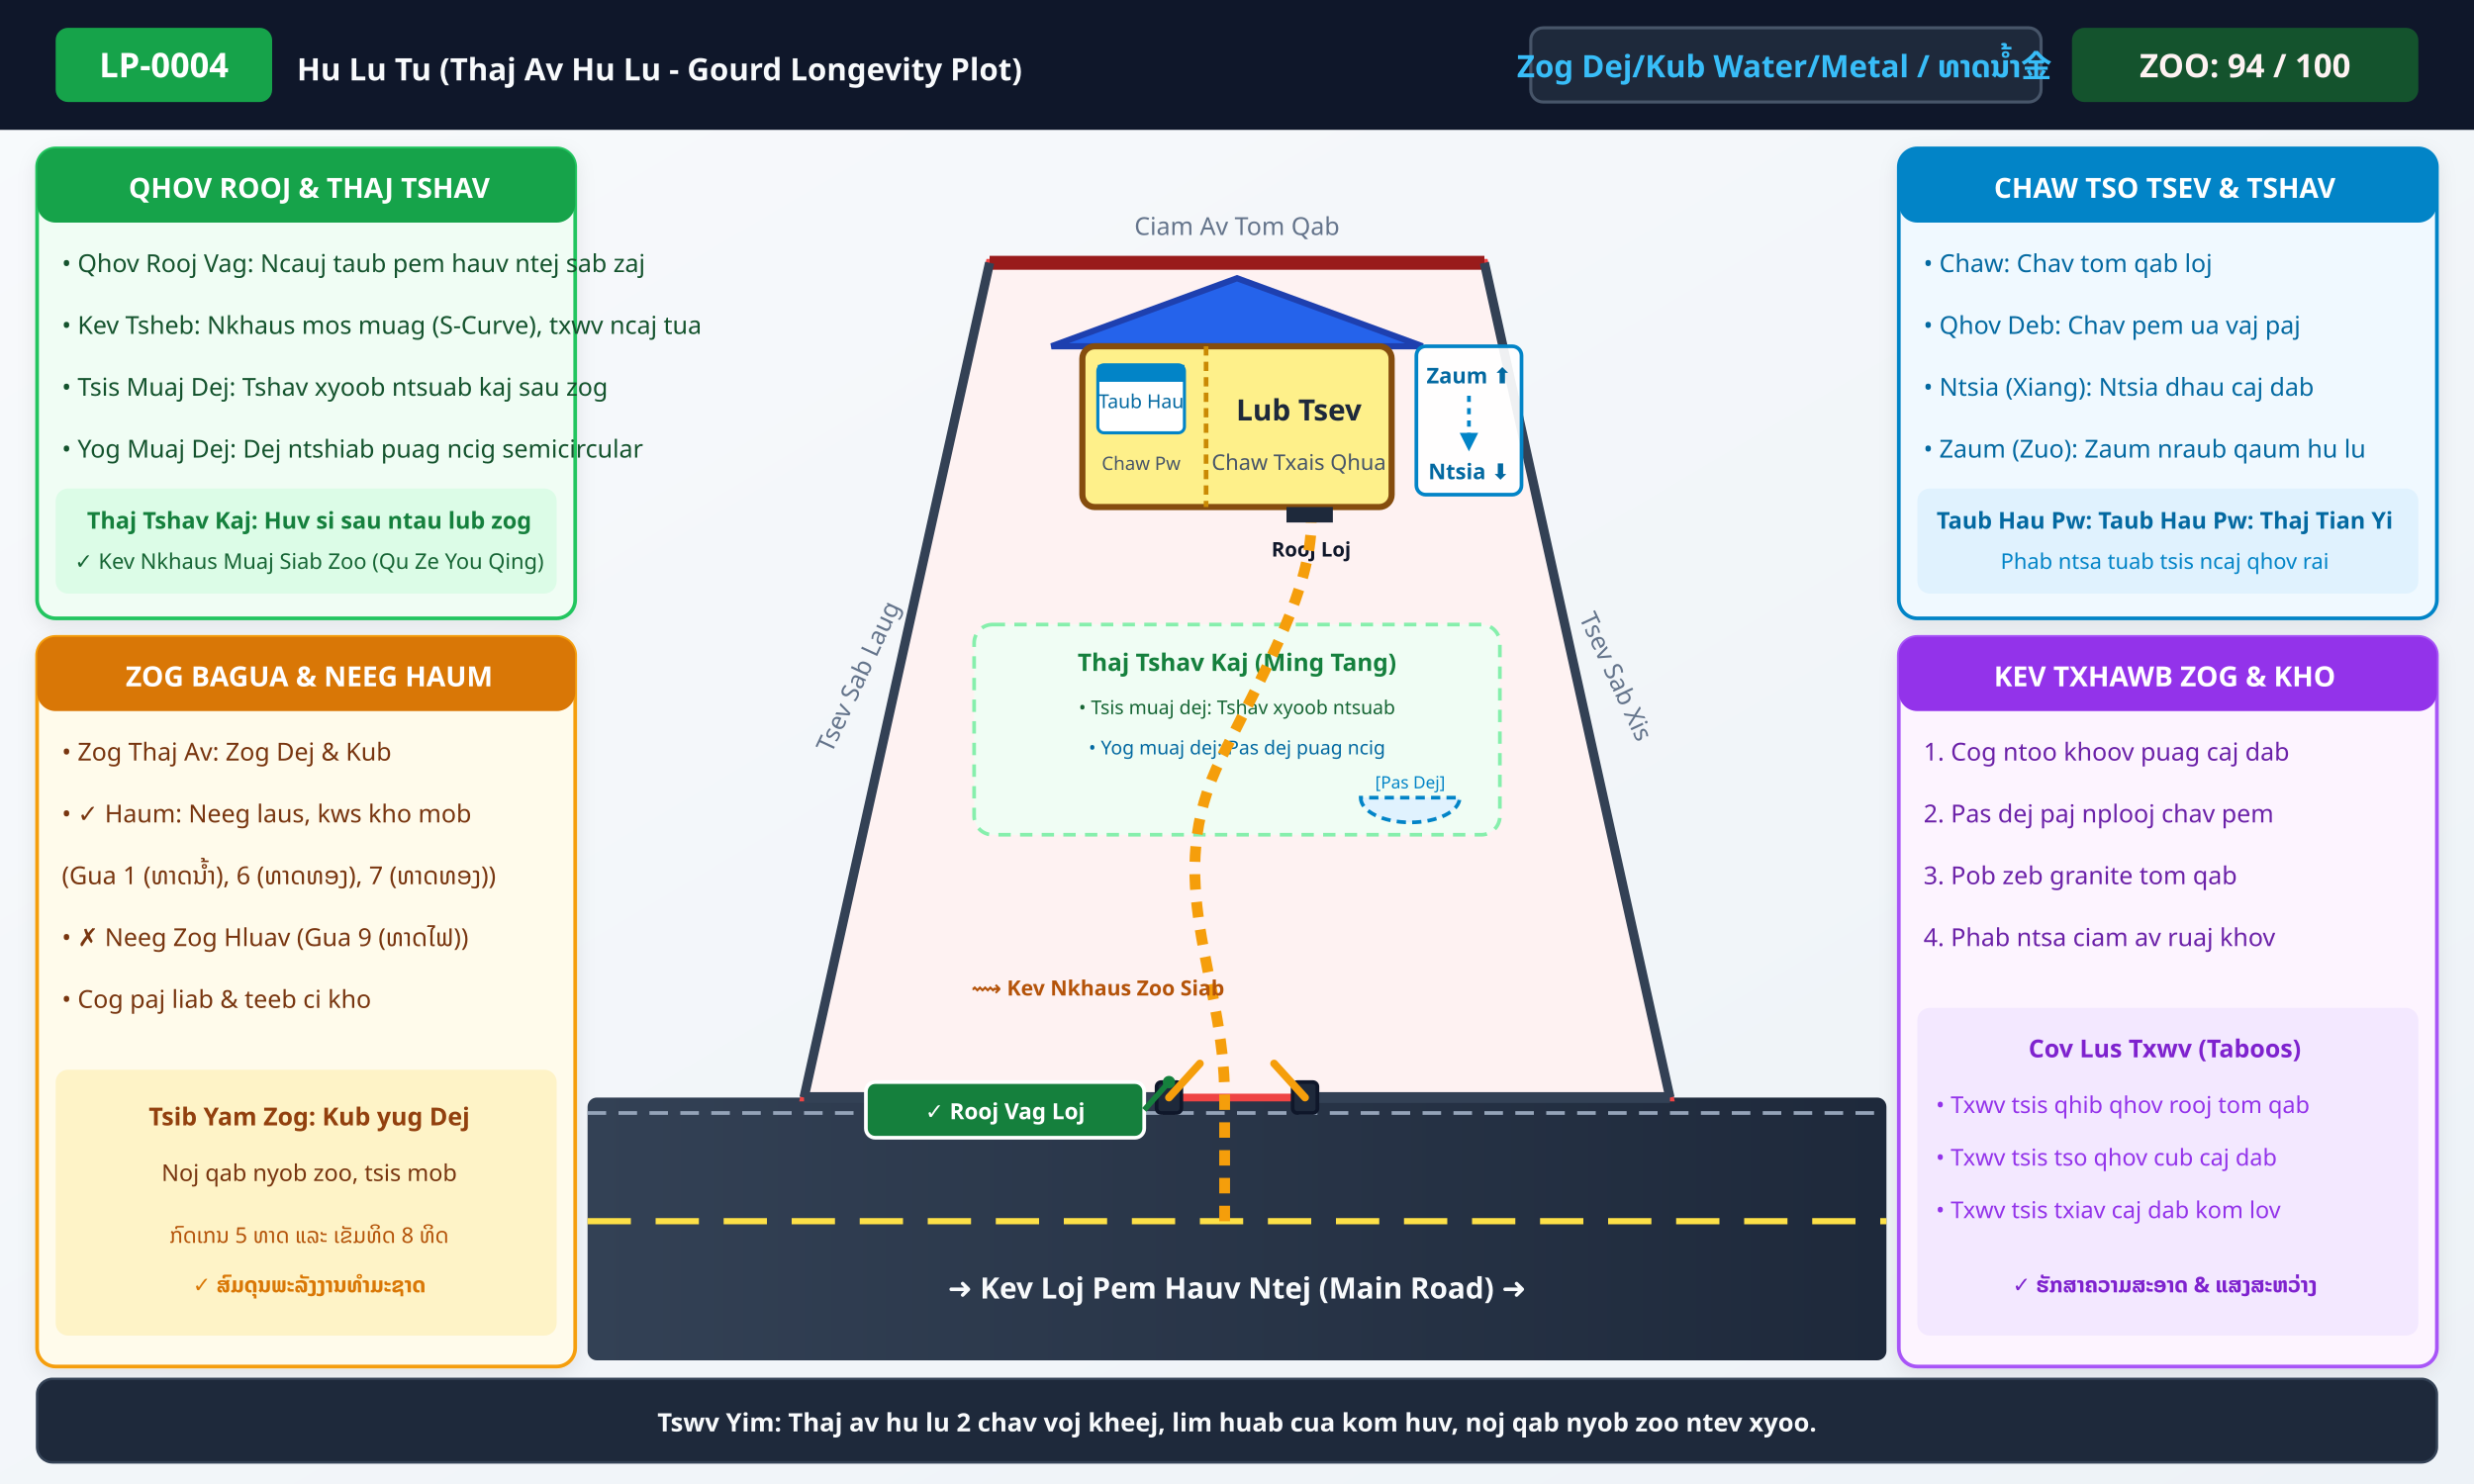
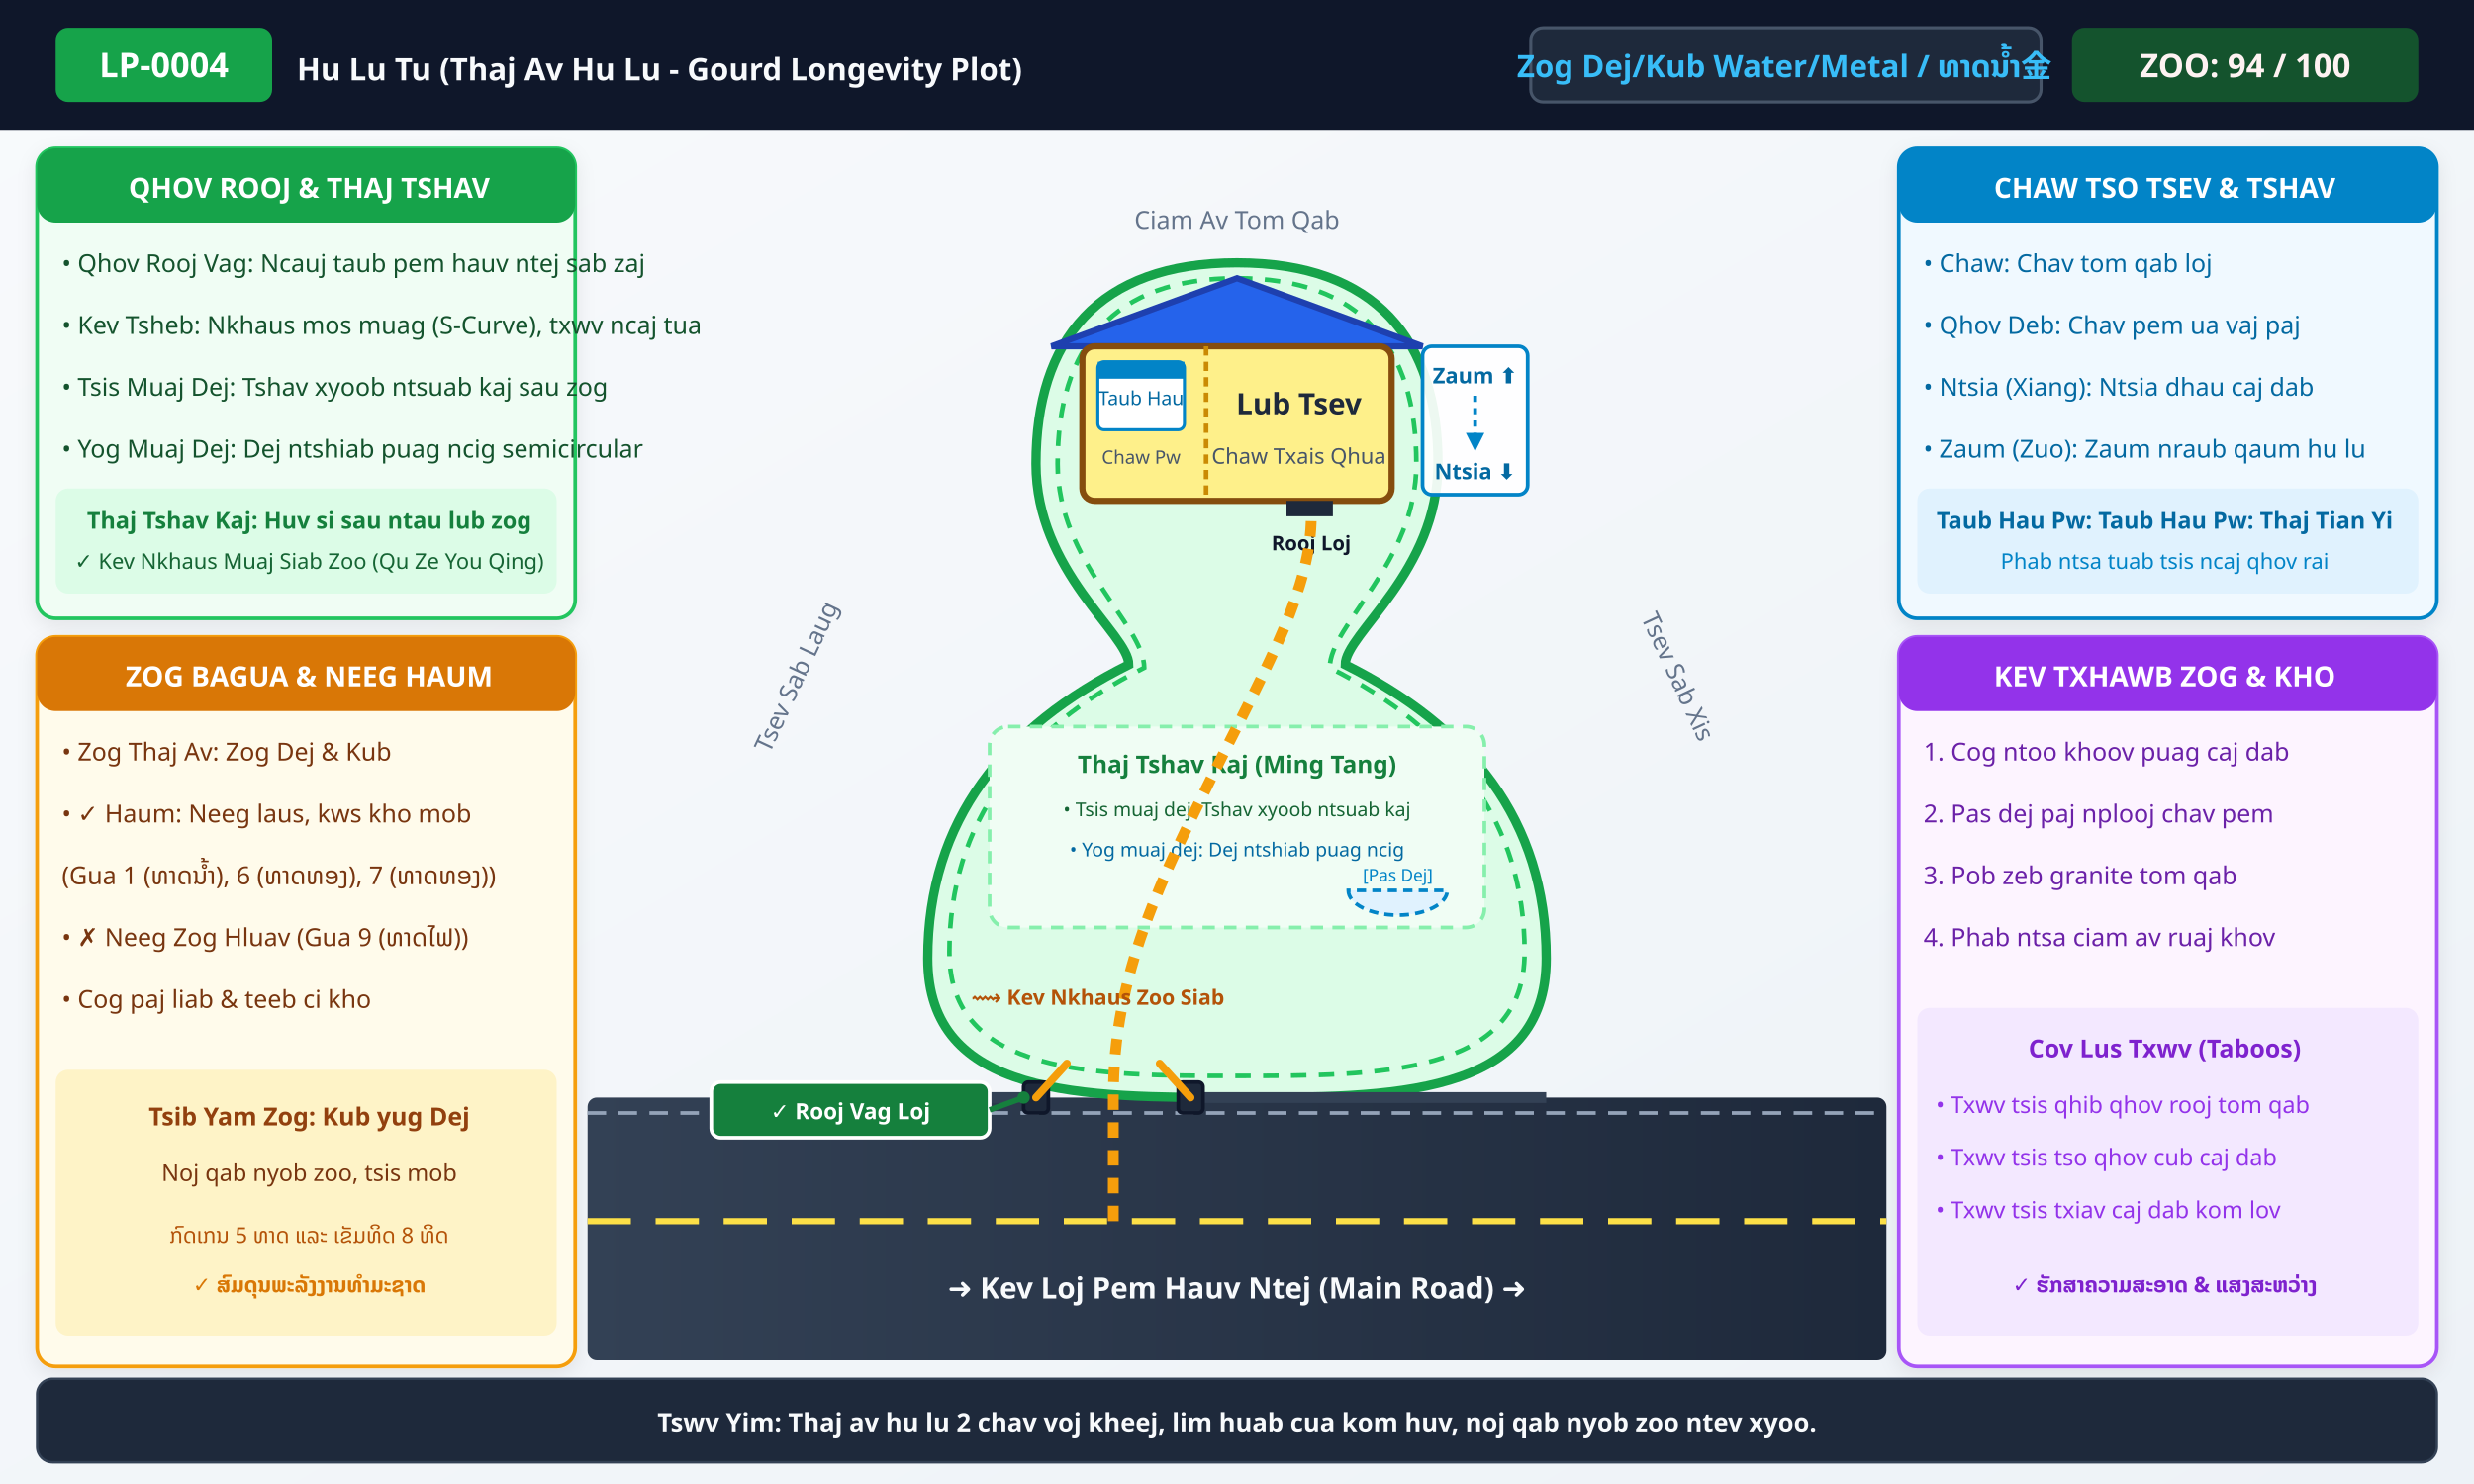
<svg xmlns="http://www.w3.org/2000/svg" viewBox="0 0 800 480" width="800" height="480">
  <defs>
    <linearGradient id="bgGrad" x1="0%" y1="0%" x2="100%" y2="100%">
      <stop offset="0%" stop-color="#F8FAFC" />
      <stop offset="100%" stop-color="#EDF2F7" />
    </linearGradient>
    <linearGradient id="roadGrad" x1="0%" y1="0%" x2="100%" y2="0%">
      <stop offset="0%" stop-color="#334155" />
      <stop offset="100%" stop-color="#1E293B" />
    </linearGradient>
    <filter id="shadow" x="-5%" y="-5%" width="110%" height="110%">
      <feDropShadow dx="0" dy="2" stdDeviation="3" flood-opacity="0.08" />
    </filter>
  </defs>
  <rect width="800" height="480" fill="url(#bgGrad)" />
  <rect x="0" y="0" width="800" height="42" fill="#0F172A" />
  <rect x="18" y="9" width="70" height="24" rx="4" fill="#16A34A" />
  <text x="53" y="25" font-family="'Segoe UI', sans-serif" font-weight="bold" font-size="11" fill="#FFFFFF" text-anchor="middle">LP-0004</text>
  <text x="96" y="26" font-family="'Noto Sans Lao', 'Segoe UI', sans-serif" font-weight="bold" font-size="10" fill="#F8FAFC">Hu Lu Tu (Thaj Av Hu Lu - Gourd Longevity Plot)</text>
  <rect x="495" y="9" width="165" height="24" rx="4" fill="#1E293B" stroke="#475569" stroke-width="1" />
  <text x="577" y="25" font-family="'Noto Sans Lao', 'Segoe UI', sans-serif" font-weight="bold" font-size="10" fill="#38BDF8" text-anchor="middle">Zog Dej/Kub Water/Metal / ທາດນ້ຳ金</text>
  <rect x="670" y="9" width="112" height="24" rx="4" fill="#14532D" />
  <text x="726" y="25" font-family="'Noto Sans Lao', 'Segoe UI', sans-serif" font-weight="bold" font-size="10.5" fill="#FEF2F2" text-anchor="middle">ZOO: 94 / 100</text>
  <rect x="12" y="48" width="174" height="152" rx="6" fill="#F0FDF4" stroke="#22C55E" stroke-width="1.2" filter="url(#shadow)" />
  <rect x="12" y="48" width="174" height="24" rx="6" fill="#16A34A" />
  <text x="100" y="64" font-family="'Noto Sans Lao', 'Segoe UI', sans-serif" font-weight="bold" font-size="9" fill="#FFFFFF" text-anchor="middle">QHOV ROOJ &amp; THAJ TSHAV</text>
  <text x="20" y="88" font-family="'Noto Sans Lao', 'Segoe UI', sans-serif" font-size="8" fill="#14532D">• Qhov Rooj Vag: Ncauj taub pem hauv ntej sab zaj</text>
  <text x="20" y="108" font-family="'Noto Sans Lao', 'Segoe UI', sans-serif" font-size="8" fill="#14532D">• Kev Tsheb: Nkhaus mos muag (S-Curve), txwv ncaj tua</text>
  <text x="20" y="128" font-family="'Noto Sans Lao', 'Segoe UI', sans-serif" font-size="8" fill="#14532D">• Tsis Muaj Dej: Tshav xyoob ntsuab kaj sau zog</text>
  <text x="20" y="148" font-family="'Noto Sans Lao', 'Segoe UI', sans-serif" font-size="8" fill="#14532D">• Yog Muaj Dej: Dej ntshiab puag ncig semicircular</text>
  <rect x="18" y="158" width="162" height="34" rx="4" fill="#DCFCE7" />
  <text x="100" y="171" font-family="'Noto Sans Lao', 'Segoe UI', sans-serif" font-weight="bold" font-size="7.5" fill="#15803D" text-anchor="middle">Thaj Tshav Kaj: Huv si sau ntau lub zog</text>
  <text x="100" y="184" font-family="'Noto Sans Lao', 'Segoe UI', sans-serif" font-size="7" fill="#166534" text-anchor="middle">✓ Kev Nkhaus Muaj Siab Zoo (Qu Ze You Qing)</text>
  <rect x="12" y="206" width="174" height="236" rx="6" fill="#FFFBEB" stroke="#F59E0B" stroke-width="1.2" filter="url(#shadow)" />
  <rect x="12" y="206" width="174" height="24" rx="6" fill="#D97706" />
  <text x="100" y="222" font-family="'Noto Sans Lao', 'Segoe UI', sans-serif" font-weight="bold" font-size="9" fill="#FFFFFF" text-anchor="middle">ZOG BAGUA &amp; NEEG HAUM</text>
  <text x="20" y="246" font-family="'Noto Sans Lao', 'Segoe UI', sans-serif" font-size="8" fill="#78350F">• Zog Thaj Av: Zog Dej &amp; Kub</text>
  <text x="20" y="266" font-family="'Noto Sans Lao', 'Segoe UI', sans-serif" font-size="8" fill="#78350F">• ✓ Haum: Neeg laus, kws kho mob</text>
  <text x="20" y="286" font-family="'Noto Sans Lao', 'Segoe UI', sans-serif" font-size="8" fill="#78350F">(Gua 1 (ທາດນ້ຳ), 6 (ທາດທອງ), 7 (ທາດທອງ))</text>
  <text x="20" y="306" font-family="'Noto Sans Lao', 'Segoe UI', sans-serif" font-size="8" fill="#78350F">• ✗ Neeg Zog Hluav (Gua 9 (ທາດໄຟ))</text>
  <text x="20" y="326" font-family="'Noto Sans Lao', 'Segoe UI', sans-serif" font-size="8" fill="#78350F">• Cog paj liab &amp; teeb ci kho</text>
  <rect x="18" y="346" width="162" height="86" rx="4" fill="#FEF3C7" />
  <text x="100" y="364" font-family="'Noto Sans Lao', 'Segoe UI', sans-serif" font-weight="bold" font-size="8" fill="#92400E" text-anchor="middle">Tsib Yam Zog: Kub yug Dej</text>
  <text x="100" y="382" font-family="'Noto Sans Lao', 'Segoe UI', sans-serif" font-size="7.5" fill="#78350F" text-anchor="middle">Noj qab nyob zoo, tsis mob</text>
  <text x="100" y="402" font-family="'Noto Sans Lao', 'Segoe UI', sans-serif" font-size="7" fill="#B45309" text-anchor="middle">ກົດເກນ 5 ທາດ ແລະ ເຂັມທິດ 8 ທິດ</text>
  <text x="100" y="418" font-family="'Noto Sans Lao', 'Segoe UI', sans-serif" font-weight="bold" font-size="7" fill="#D97706" text-anchor="middle">✓ ສົມດຸນພະລັງງານທຳມະຊາດ</text>
  <rect x="614" y="48" width="174" height="152" rx="6" fill="#F0F9FF" stroke="#0284C7" stroke-width="1.2" filter="url(#shadow)" />
  <rect x="614" y="48" width="174" height="24" rx="6" fill="#0284C7" />
  <text x="700" y="64" font-family="'Noto Sans Lao', 'Segoe UI', sans-serif" font-weight="bold" font-size="9" fill="#FFFFFF" text-anchor="middle">CHAW TSO TSEV &amp; TSHAV</text>
  <text x="622" y="88" font-family="'Noto Sans Lao', 'Segoe UI', sans-serif" font-size="8" fill="#0369A1">• Chaw: Chav tom qab loj</text>
  <text x="622" y="108" font-family="'Noto Sans Lao', 'Segoe UI', sans-serif" font-size="8" fill="#0369A1">• Qhov Deb: Chav pem ua vaj paj</text>
  <text x="622" y="128" font-family="'Noto Sans Lao', 'Segoe UI', sans-serif" font-size="8" fill="#0369A1">• Ntsia (Xiang): Ntsia dhau caj dab</text>
  <text x="622" y="148" font-family="'Noto Sans Lao', 'Segoe UI', sans-serif" font-size="8" fill="#0369A1">• Zaum (Zuo): Zaum nraub qaum hu lu</text>
  <rect x="620" y="158" width="162" height="34" rx="4" fill="#E0F2FE" />
  <text x="700" y="171" font-family="'Noto Sans Lao', 'Segoe UI', sans-serif" font-weight="bold" font-size="7.5" fill="#0369A1" text-anchor="middle">Taub Hau Pw: Taub Hau Pw: Thaj Tian Yi</text>
  <text x="700" y="184" font-family="'Noto Sans Lao', 'Segoe UI', sans-serif" font-size="7" fill="#0284C7" text-anchor="middle">Phab ntsa tuab tsis ncaj qhov rai</text>
  <rect x="614" y="206" width="174" height="236" rx="6" fill="#FDF4FF" stroke="#A855F7" stroke-width="1.2" filter="url(#shadow)" />
  <rect x="614" y="206" width="174" height="24" rx="6" fill="#9333EA" />
  <text x="700" y="222" font-family="'Noto Sans Lao', 'Segoe UI', sans-serif" font-weight="bold" font-size="9" fill="#FFFFFF" text-anchor="middle">KEV TXHAWB ZOG &amp; KHO</text>
  <text x="622" y="246" font-family="'Noto Sans Lao', 'Segoe UI', sans-serif" font-size="8" fill="#6B21A8">1. Cog ntoo khoov puag caj dab</text>
  <text x="622" y="266" font-family="'Noto Sans Lao', 'Segoe UI', sans-serif" font-size="8" fill="#6B21A8">2. Pas dej paj nplooj chav pem</text>
  <text x="622" y="286" font-family="'Noto Sans Lao', 'Segoe UI', sans-serif" font-size="8" fill="#6B21A8">3. Pob zeb granite tom qab</text>
  <text x="622" y="306" font-family="'Noto Sans Lao', 'Segoe UI', sans-serif" font-size="8" fill="#6B21A8">4. Phab ntsa ciam av ruaj khov</text>
  <rect x="620" y="326" width="162" height="106" rx="4" fill="#F3E8FF" />
  <text x="700" y="342" font-family="'Noto Sans Lao', 'Segoe UI', sans-serif" font-weight="bold" font-size="8" fill="#7E22CE" text-anchor="middle">Cov Lus Txwv (Taboos)</text>
  <text x="626" y="360" font-family="'Noto Sans Lao', 'Segoe UI', sans-serif" font-size="7.5" fill="#9333EA">• Txwv tsis qhib qhov rooj tom qab</text>
  <text x="626" y="377" font-family="'Noto Sans Lao', 'Segoe UI', sans-serif" font-size="7.5" fill="#9333EA">• Txwv tsis tso qhov cub caj dab</text>
  <text x="626" y="394" font-family="'Noto Sans Lao', 'Segoe UI', sans-serif" font-size="7.5" fill="#9333EA">• Txwv tsis txiav caj dab kom lov</text>
  <text x="700" y="418" font-family="'Noto Sans Lao', 'Segoe UI', sans-serif" font-weight="bold" font-size="7" fill="#7E22CE" text-anchor="middle">✓ ຮັກສາຄວາມສະອາດ &amp; ແສງສະຫວ່າງ</text>
  <rect x="190" y="355" width="420" height="85" fill="url(#roadGrad)" rx="3" />
  <line x1="190" y1="395" x2="610" y2="395" stroke="#FDE047" stroke-width="2" stroke-dasharray="14,8" />
  <line x1="190" y1="360" x2="610" y2="360" stroke="#94A3B8" stroke-width="1.2" stroke-dasharray="6,4" />
  <text x="400" y="420" font-family="'Noto Sans Lao', 'Segoe UI', sans-serif" font-weight="bold" font-size="9.5" fill="#F8FAFC" text-anchor="middle">➜ Kev Loj Pem Hauv Ntej (Main Road) ➜</text>
  <g>
-     <text x="400" y="76" font-family="'Noto Sans Lao', 'Segoe UI', sans-serif" font-size="8" fill="#64748B" text-anchor="middle">Ciam Av Tom Qab</text>
-     <text x="280" y="220" font-family="'Noto Sans Lao', 'Segoe UI', sans-serif" font-size="8" fill="#64748B" text-anchor="middle" transform="rotate(-65 280 220)">Tsev Sab Laug</text>
-     <text x="520" y="220" font-family="'Noto Sans Lao', 'Segoe UI', sans-serif" font-size="8" fill="#64748B" text-anchor="middle" transform="rotate(65 520 220)">Tsev Sab Xis</text>
-     <polygon points="320,85 480,85 540,355 260,355" fill="#FEF2F2" stroke="#EF4444" stroke-width="2.5" />
-     <line x1="320" y1="85" x2="480" y2="85" stroke="#991B1B" stroke-width="4.5" />
-     <line x1="320" y1="85" x2="260" y2="355" stroke="#334155" stroke-width="3" />
-     <line x1="480" y1="85" x2="540" y2="355" stroke="#334155" stroke-width="3" />
+     <text x="400" y="74" font-family="'Noto Sans Lao', 'Segoe UI', sans-serif" font-size="8" fill="#64748B" text-anchor="middle">Ciam Av Tom Qab</text>
+     <text x="260" y="220" font-family="'Noto Sans Lao', 'Segoe UI', sans-serif" font-size="8" fill="#64748B" text-anchor="middle" transform="rotate(-65 260 220)">Tsev Sab Laug</text>
+     <text x="540" y="220" font-family="'Noto Sans Lao', 'Segoe UI', sans-serif" font-size="8" fill="#64748B" text-anchor="middle" transform="rotate(65 540 220)">Tsev Sab Xis</text>
+     <path d="M 400 85 C 445 85 465 110 465 150 C 465 185 435 205 435 215 C 475 235 500 265 500 310 C 500 355 450 355 400 355 C 350 355 300 355 300 310 C 300 265 325 235 365 215 C 365 205 335 185 335 150 C 335 110 355 85 400 85 Z" fill="#DCFCE7" stroke="#16A34A" stroke-width="3" />
+     <path d="M 400 90 C 440 90 458 112 458 150 C 458 182 430 202 430 216 C 470 236 493 266 493 308 C 493 348 446 348 400 348 C 354 348 307 348 307 308 C 307 266 330 236 370 216 C 370 202 342 182 342 150 C 342 112 360 90 400 90 Z" fill="none" stroke="#22C55E" stroke-width="1.5" stroke-dasharray="5,4" />
    <polygon points="340,112 400,90 460,112" fill="#2563EB" stroke="#1E40AF" stroke-width="2" />
-     <rect x="350" y="112" width="100" height="52" fill="#FEF08A" stroke="#854D0E" stroke-width="2" rx="4" />
-     <line x1="390" y1="112" x2="390" y2="164" stroke="#CA8A04" stroke-width="1.5" stroke-dasharray="3,2" />
-     <rect x="355" y="118" width="28" height="22" rx="2" fill="#FFFFFF" stroke="#0284C7" stroke-width="1" />
-     <rect x="355" y="118" width="28" height="5.5" fill="#0284C7" />
-     <text x="369" y="132" font-family="'Noto Sans Lao', 'Segoe UI', sans-serif" font-size="6.2" fill="#0369A1" text-anchor="middle">Taub Hau</text>
-     <text x="369" y="152" font-family="'Noto Sans Lao', 'Segoe UI', sans-serif" font-size="6" fill="#475569" text-anchor="middle">Chaw Pw</text>
-     <text x="420" y="136" font-family="'Noto Sans Lao', 'Segoe UI', sans-serif" font-weight="bold" font-size="9.5" fill="#1E293B" text-anchor="middle">Lub Tsev</text>
-     <text x="420" y="152" font-family="'Noto Sans Lao', 'Segoe UI', sans-serif" font-size="7" fill="#475569" text-anchor="middle">Chaw Txais Qhua</text>
-     <rect x="416" y="164" width="15" height="5" fill="#1E293B" />
-     <text x="424" y="180" font-family="'Noto Sans Lao', 'Segoe UI', sans-serif" font-weight="bold" font-size="6.5" fill="#0F172A" text-anchor="middle">Rooj Loj</text>
-     <g transform="translate(458, 112)">
+     <rect x="350" y="112" width="100" height="50" fill="#FEF08A" stroke="#854D0E" stroke-width="2" rx="4" />
+     <line x1="390" y1="112" x2="390" y2="162" stroke="#CA8A04" stroke-width="1.5" stroke-dasharray="3,2" />
+     <rect x="355" y="117" width="28" height="22" rx="2" fill="#FFFFFF" stroke="#0284C7" stroke-width="1" />
+     <rect x="355" y="117" width="28" height="5.5" fill="#0284C7" />
+     <text x="369" y="131" font-family="'Noto Sans Lao', 'Segoe UI', sans-serif" font-size="6.2" fill="#0369A1" text-anchor="middle">Taub Hau</text>
+     <text x="369" y="150" font-family="'Noto Sans Lao', 'Segoe UI', sans-serif" font-size="6" fill="#475569" text-anchor="middle">Chaw Pw</text>
+     <text x="420" y="134" font-family="'Noto Sans Lao', 'Segoe UI', sans-serif" font-weight="bold" font-size="9.5" fill="#1E293B" text-anchor="middle">Lub Tsev</text>
+     <text x="420" y="150" font-family="'Noto Sans Lao', 'Segoe UI', sans-serif" font-size="7" fill="#475569" text-anchor="middle">Chaw Txais Qhua</text>
+     <rect x="416" y="162" width="15" height="5" fill="#1E293B" />
+     <text x="424" y="178" font-family="'Noto Sans Lao', 'Segoe UI', sans-serif" font-weight="bold" font-size="6.5" fill="#0F172A" text-anchor="middle">Rooj Loj</text>
+     <g transform="translate(460, 112)">
      <rect x="0" y="0" width="34" height="48" rx="3" fill="#FFFFFF" fill-opacity="0.92" stroke="#0284C7" stroke-width="1.2" />
      <text x="17" y="12" font-family="'Segoe UI', sans-serif" font-weight="bold" font-size="7" fill="#0369A1" text-anchor="middle">Zaum ⬆</text>
      <line x1="17" y1="16" x2="17" y2="32" stroke="#0284C7" stroke-width="1.2" stroke-dasharray="2,2" />
      <polygon points="17,34 14,28 20,28" fill="#0284C7" />
      <text x="17" y="43" font-family="'Segoe UI', sans-serif" font-weight="bold" font-size="7" fill="#0369A1" text-anchor="middle">Ntsia ⬇</text>
    </g>
-     <rect x="315" y="202" width="170" height="68" rx="6" fill="#F0FDF4" stroke="#86EFAC" stroke-width="1.2" stroke-dasharray="4,3" />
-     <text x="400" y="217" font-family="'Noto Sans Lao', 'Segoe UI', sans-serif" font-weight="bold" font-size="7.8" fill="#15803D" text-anchor="middle">Thaj Tshav Kaj (Ming Tang)</text>
-     <text x="400" y="231" font-family="'Noto Sans Lao', 'Segoe UI', sans-serif" font-size="6.2" fill="#166534" text-anchor="middle">• Tsis muaj dej: Tshav xyoob ntsuab</text>
-     <text x="400" y="244" font-family="'Noto Sans Lao', 'Segoe UI', sans-serif" font-size="6.2" fill="#0369A1" text-anchor="middle">• Yog muaj dej: Pas dej puag ncig</text>
-     <path d="M 440 258 A 16 8 0 0 0 472 258 Z" fill="#E0F2FE" stroke="#0284C7" stroke-width="1.2" stroke-dasharray="3,2" />
-     <text x="456" y="255" font-family="'Noto Sans Lao', 'Segoe UI', sans-serif" font-size="5.5" fill="#0284C7" text-anchor="middle">[Pas Dej]</text>
-     <line x1="260" y1="355" x2="374" y2="355" stroke="#334155" stroke-width="3.5" />
-     <line x1="426" y1="355" x2="540" y2="355" stroke="#334155" stroke-width="3.5" />
-     <rect x="374" y="350" width="8" height="10" rx="1.5" fill="#1E293B" stroke="#0F172A" stroke-width="1.2" />
-     <rect x="418" y="350" width="8" height="10" rx="1.5" fill="#1E293B" stroke="#0F172A" stroke-width="1.2" />
-     <line x1="378" y1="355" x2="388" y2="344" stroke="#F59E0B" stroke-width="2.5" stroke-linecap="round" />
-     <line x1="422" y1="355" x2="412" y2="344" stroke="#F59E0B" stroke-width="2.5" stroke-linecap="round" />
-     <path d="M 396 395 L 396 355 C 396 315 375 285 395 245 C 410 215 424 190 424 169" fill="none" stroke="#F59E0B" stroke-width="3.5" stroke-dasharray="5,4" />
-     <text x="355" y="322" font-family="'Noto Sans Lao', 'Segoe UI', sans-serif" font-weight="bold" font-size="6.8" fill="#B45309" text-anchor="middle">⟿ Kev Nkhaus Zoo Siab</text>
-     <g transform="translate(280, 350)">
+     <rect x="320" y="235" width="160" height="65" rx="6" fill="#F0FDF4" stroke="#86EFAC" stroke-width="1.2" stroke-dasharray="4,3" />
+     <text x="400" y="250" font-family="'Noto Sans Lao', 'Segoe UI', sans-serif" font-weight="bold" font-size="7.8" fill="#15803D" text-anchor="middle">Thaj Tshav Kaj (Ming Tang)</text>
+     <text x="400" y="264" font-family="'Noto Sans Lao', 'Segoe UI', sans-serif" font-size="6.2" fill="#166534" text-anchor="middle">• Tsis muaj dej: Tshav xyoob ntsuab kaj</text>
+     <text x="400" y="277" font-family="'Noto Sans Lao', 'Segoe UI', sans-serif" font-size="6.2" fill="#0369A1" text-anchor="middle">• Yog muaj dej: Dej ntshiab puag ncig</text>
+     <path d="M 436 288 A 16 8 0 0 0 468 288 Z" fill="#E0F2FE" stroke="#0284C7" stroke-width="1.2" stroke-dasharray="3,2" />
+     <text x="452" y="285" font-family="'Noto Sans Lao', 'Segoe UI', sans-serif" font-size="5.5" fill="#0284C7" text-anchor="middle">[Pas Dej]</text>
+     <line x1="300" y1="355" x2="335" y2="355" stroke="#334155" stroke-width="3.5" />
+     <line x1="385" y1="355" x2="500" y2="355" stroke="#334155" stroke-width="3.5" />
+     <rect x="331" y="350" width="8" height="10" rx="1.5" fill="#1E293B" stroke="#0F172A" stroke-width="1.2" />
+     <rect x="381" y="350" width="8" height="10" rx="1.5" fill="#1E293B" stroke="#0F172A" stroke-width="1.2" />
+     <line x1="335" y1="355" x2="345" y2="344" stroke="#F59E0B" stroke-width="2.5" stroke-linecap="round" />
+     <line x1="385" y1="355" x2="375" y2="344" stroke="#F59E0B" stroke-width="2.5" stroke-linecap="round" />
+     <path d="M 360 395 L 360 355 C 360 315 375 285 395 245 C 410 215 424 190 424 167" fill="none" stroke="#F59E0B" stroke-width="3.5" stroke-dasharray="5,4" />
+     <text x="355" y="325" font-family="'Noto Sans Lao', 'Segoe UI', sans-serif" font-weight="bold" font-size="6.8" fill="#B45309" text-anchor="middle">⟿ Kev Nkhaus Zoo Siab</text>
+     <g transform="translate(230, 350)">
      <rect x="0" y="0" width="90" height="18" rx="3" fill="#15803D" stroke="#FFFFFF" stroke-width="1.2" />
      <text x="45" y="12" font-family="'Noto Sans Lao', 'Segoe UI', sans-serif" font-weight="bold" font-size="7.2" fill="#FFFFFF" text-anchor="middle">✓ Rooj Vag Loj</text>
-       <line x1="90" y1="9" x2="98" y2="0" stroke="#15803D" stroke-width="1.8" />
-       <circle cx="98" cy="0" r="2" fill="#15803D" />
+       <line x1="90" y1="9" x2="101" y2="5" stroke="#15803D" stroke-width="1.8" />
+       <circle cx="101" cy="5" r="2" fill="#15803D" />
    </g>
  </g>
  <rect x="12" y="446" width="776" height="27" rx="5" fill="#1E293B" stroke="#334155" stroke-width="0.8" />
  <text x="400" y="463" font-family="'Noto Sans Lao', 'Segoe UI', sans-serif" font-weight="bold" font-size="8.2" fill="#F8FAFC" text-anchor="middle">Tswv Yim: Thaj av hu lu 2 chav voj kheej, lim huab cua kom huv, noj qab nyob zoo ntev xyoo.</text>
</svg>
